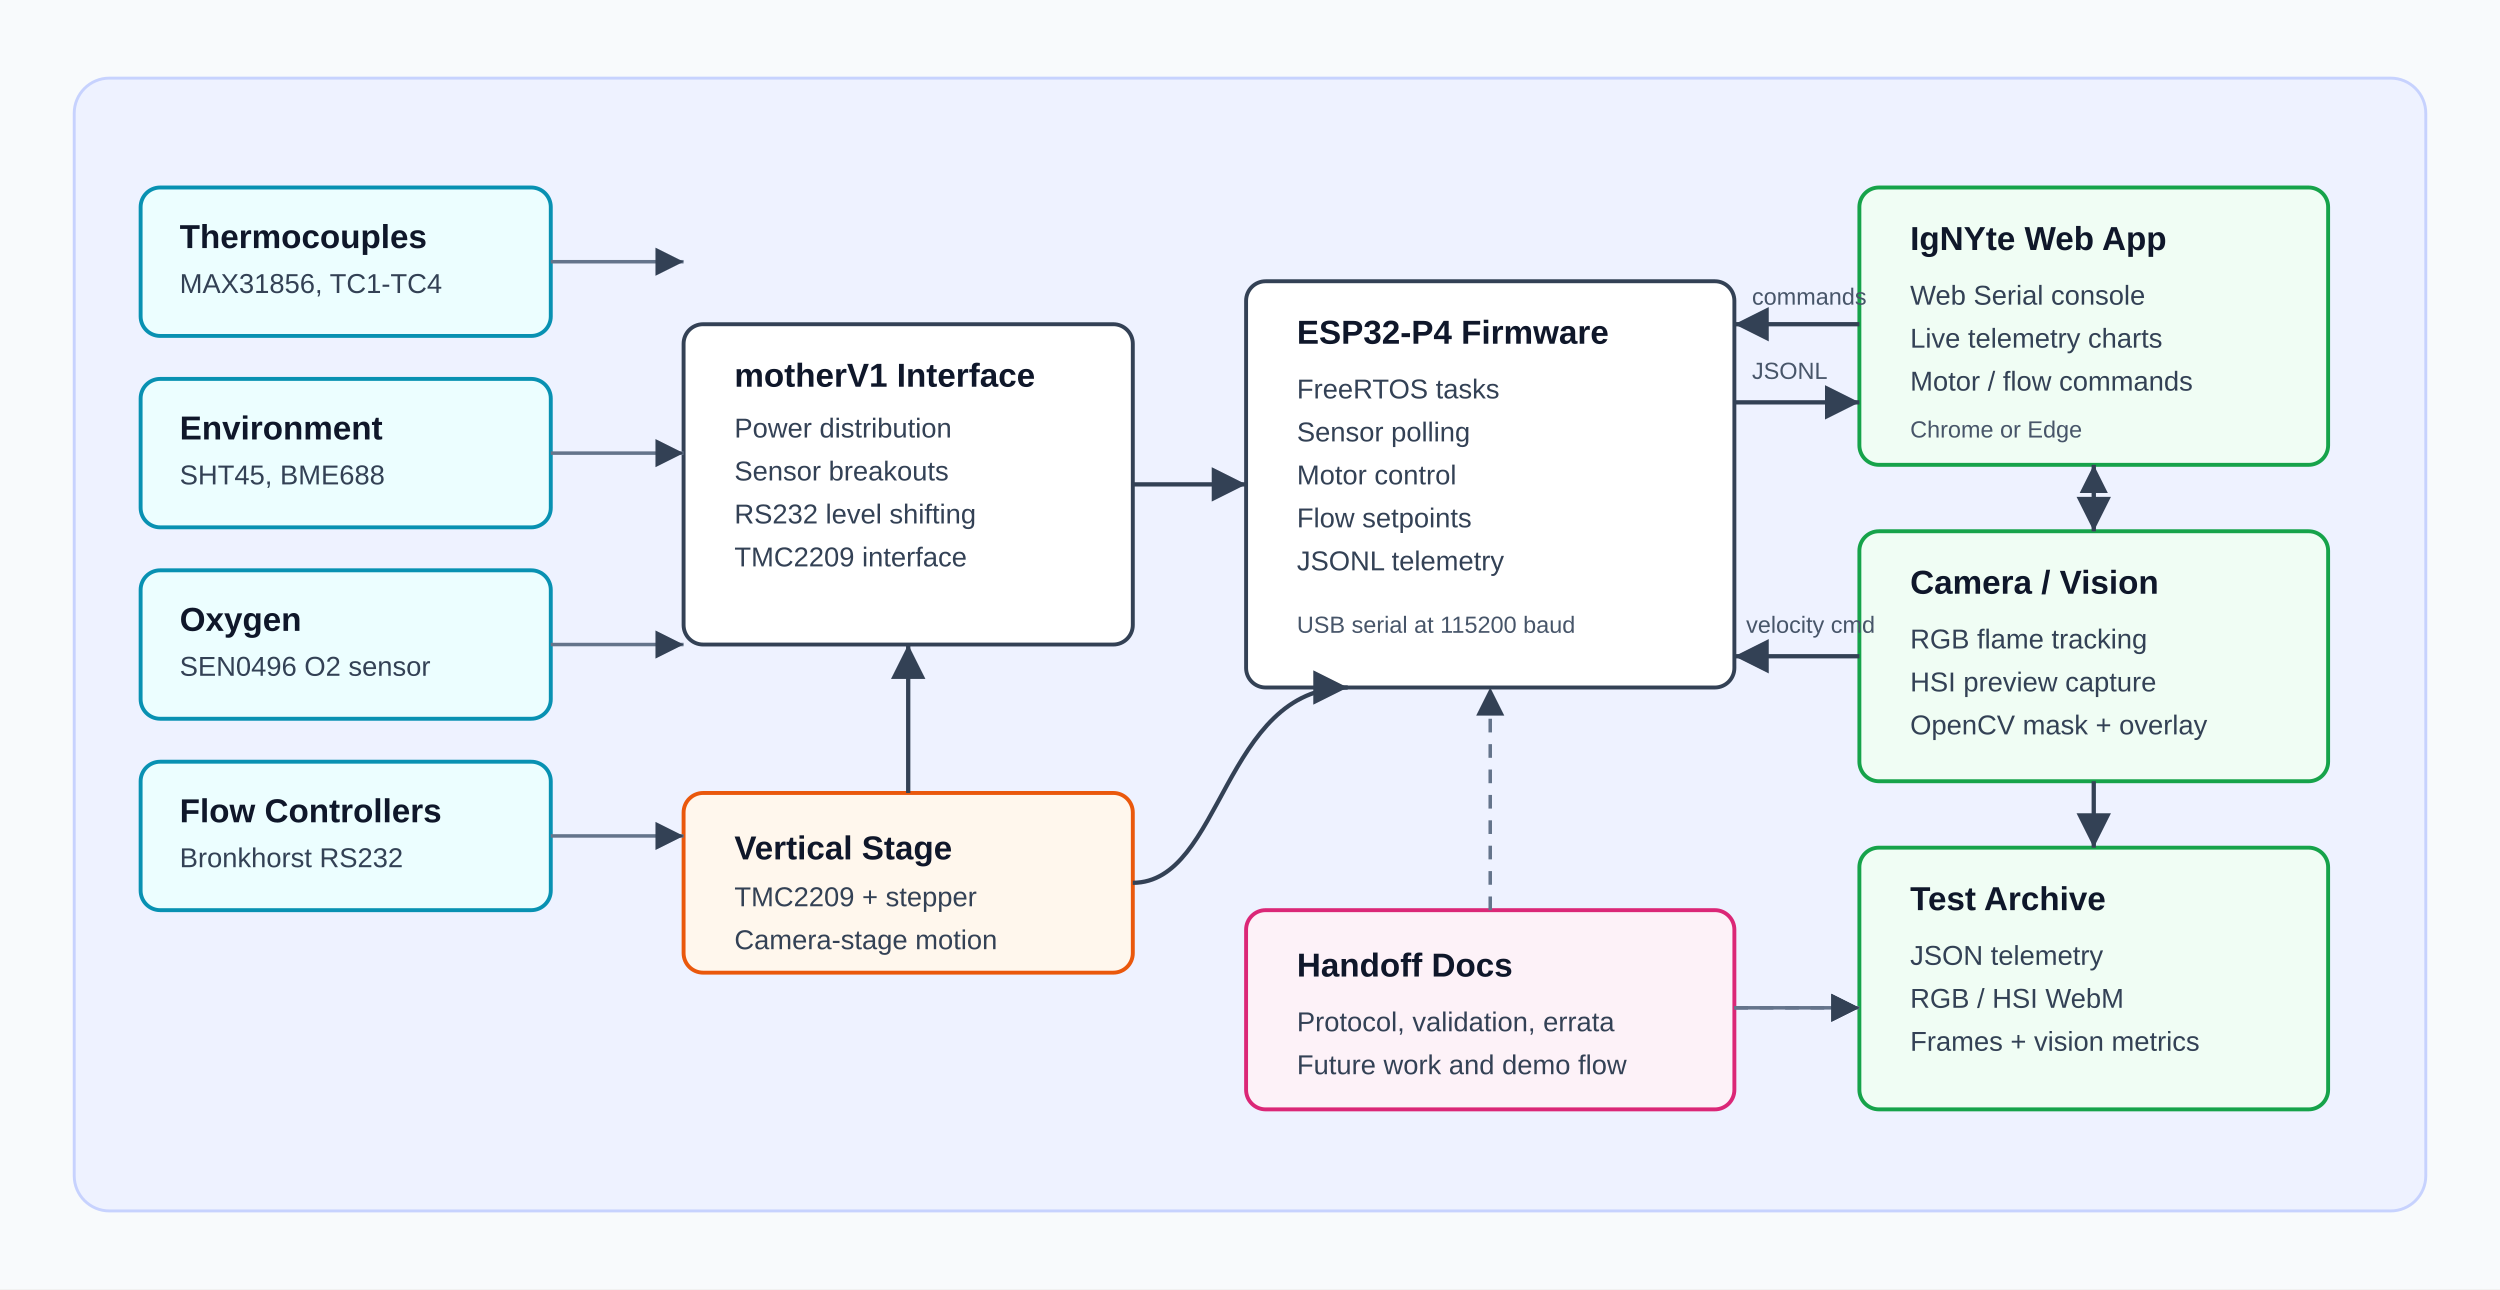
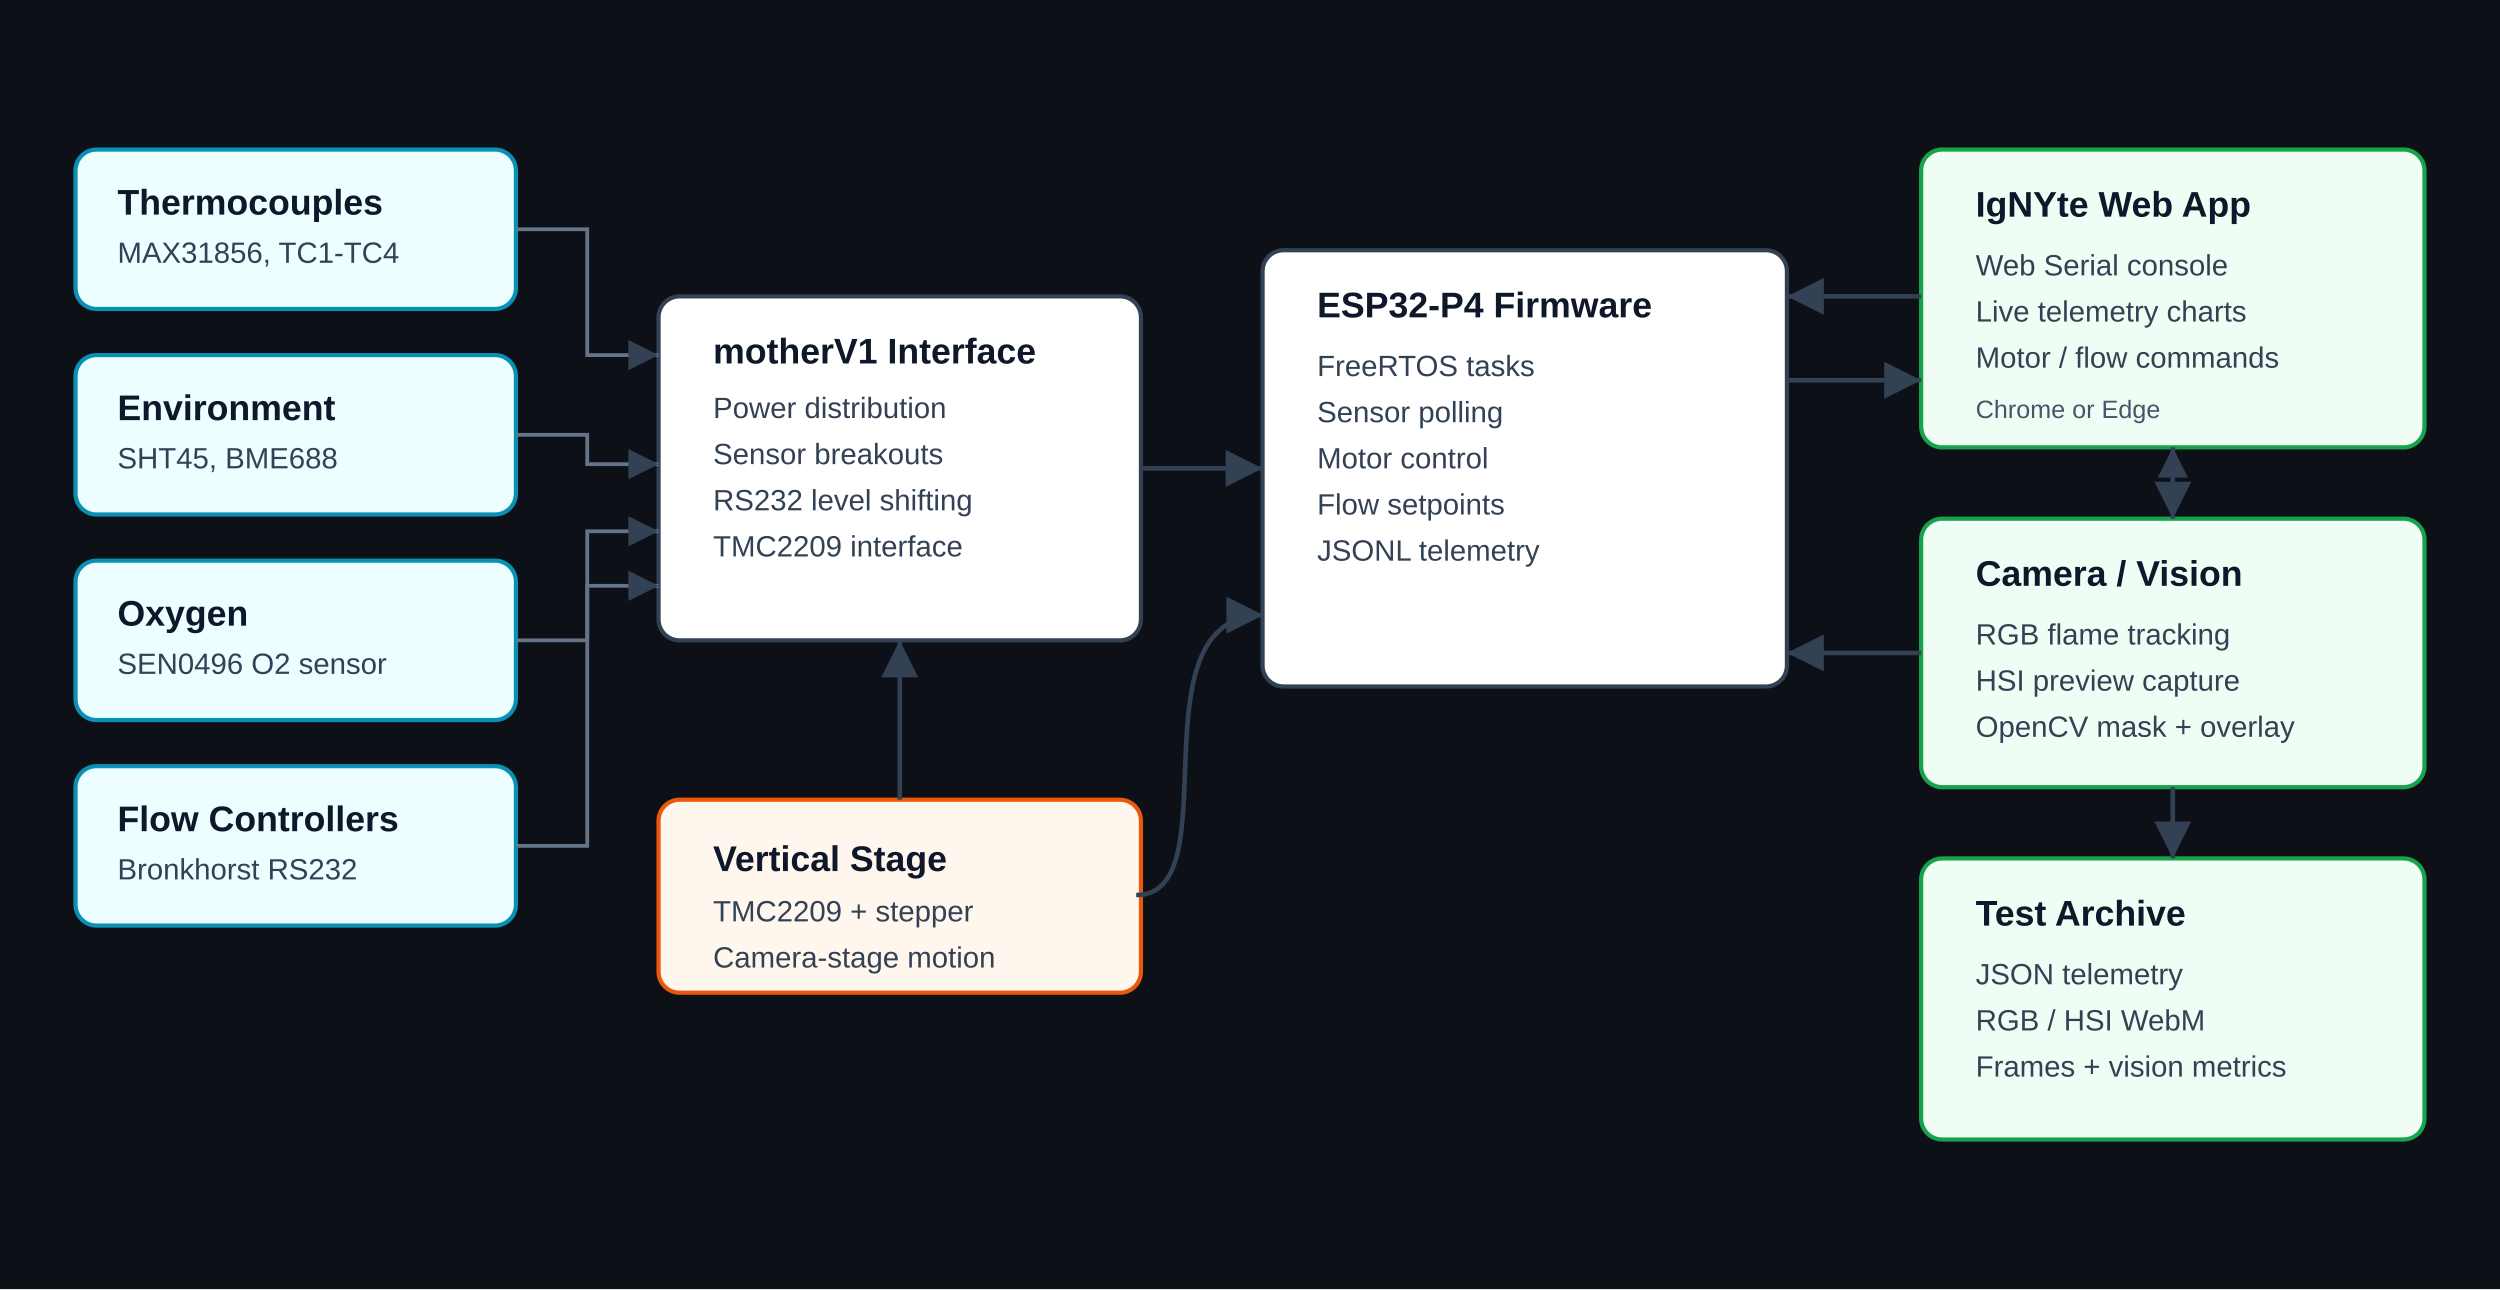
- <svg xmlns="http://www.w3.org/2000/svg" width="1280" height="660" viewBox="0 0 1280 660" role="img" aria-labelledby="title desc">
-   <defs>
+ <svg xmlns="http://www.w3.org/2000/svg" width="1280" height="660" viewBox="0 0 1280 660" role="img" aria-labelledby="title desc" version="1.1" id="svg50">
+   <defs id="defs1">
    <marker id="arrow" markerWidth="12" markerHeight="12" refX="10" refY="6" orient="auto" markerUnits="strokeWidth">
-       <path d="M2,2 L10,6 L2,10 Z" fill="#334155" />
+       <path d="M2,2 L10,6 L2,10 Z" fill="#334155" id="path1" />
    </marker>
-     <style>
+     <style id="style1">
      .bg { fill: #f8fafc; }
      .band { fill: #eef2ff; stroke: #c7d2fe; stroke-width: 1.5; }
      .box { fill: #ffffff; stroke: #334155; stroke-width: 2; rx: 10; }
      .sensor { fill: #ecfeff; stroke: #0891b2; }
      .actuator { fill: #fff7ed; stroke: #ea580c; }
      .host { fill: #f0fdf4; stroke: #16a34a; }
      .doc { fill: #fdf2f8; stroke: #db2777; }
      .label { fill: #0f172a; font: 700 17px Arial, sans-serif; }
      .text { fill: #334155; font: 14px Arial, sans-serif; }
      .small { fill: #475569; font: 12px Arial, sans-serif; }
      .line { stroke: #334155; stroke-width: 2.2; fill: none; marker-end: url(#arrow); }
      .line-soft { stroke: #64748b; stroke-width: 1.8; fill: none; marker-end: url(#arrow); }
      .dash { stroke-dasharray: 7 6; }
    </style>
  </defs>
-   <rect class="bg" x="0" y="0" width="1280" height="660" />
-   <rect class="band" x="38" y="40" width="1204" height="580" rx="18" />
-   <g transform="translate(0 -80)">
-     <rect class="box sensor" x="72" y="176" width="210" height="76" rx="10" />
-     <text class="label" x="92" y="207">Thermocouples</text>
-     <text class="text" x="92" y="230">MAX31856, TC1-TC4</text>
-     <rect class="box sensor" x="72" y="274" width="210" height="76" rx="10" />
-     <text class="label" x="92" y="305">Environment</text>
-     <text class="text" x="92" y="328">SHT45, BME688</text>
-     <rect class="box sensor" x="72" y="372" width="210" height="76" rx="10" />
-     <text class="label" x="92" y="403">Oxygen</text>
-     <text class="text" x="92" y="426">SEN0496 O2 sensor</text>
-     <rect class="box sensor" x="72" y="470" width="210" height="76" rx="10" />
-     <text class="label" x="92" y="501">Flow Controllers</text>
-     <text class="text" x="92" y="524">Bronkhorst RS232</text>
-     <rect class="box" x="350" y="246" width="230" height="164" rx="12" />
-     <text class="label" x="376" y="278">motherV1 Interface</text>
-     <text class="text" x="376" y="304">Power distribution</text>
-     <text class="text" x="376" y="326">Sensor breakouts</text>
-     <text class="text" x="376" y="348">RS232 level shifting</text>
-     <text class="text" x="376" y="370">TMC2209 interface</text>
-     <rect class="box" x="638" y="224" width="250" height="208" rx="12" />
-     <text class="label" x="664" y="256">ESP32-P4 Firmware</text>
-     <text class="text" x="664" y="284">FreeRTOS tasks</text>
-     <text class="text" x="664" y="306">Sensor polling</text>
-     <text class="text" x="664" y="328">Motor control</text>
-     <text class="text" x="664" y="350">Flow setpoints</text>
-     <text class="text" x="664" y="372">JSONL telemetry</text>
-     <text class="small" x="664" y="404">USB serial at 115200 baud</text>
-     <rect class="box actuator" x="350" y="486" width="230" height="92" rx="10" />
-     <text class="label" x="376" y="520">Vertical Stage</text>
-     <text class="text" x="376" y="544">TMC2209 + stepper</text>
-     <text class="text" x="376" y="566">Camera-stage motion</text>
-     <rect class="box host" x="952" y="176" width="240" height="142" rx="12" />
-     <text class="label" x="978" y="208">IgNYte Web App</text>
-     <text class="text" x="978" y="236">Web Serial console</text>
-     <text class="text" x="978" y="258">Live telemetry charts</text>
-     <text class="text" x="978" y="280">Motor / flow commands</text>
-     <text class="small" x="978" y="304">Chrome or Edge</text>
-     <rect class="box host" x="952" y="352" width="240" height="128" rx="12" />
-     <text class="label" x="978" y="384">Camera / Vision</text>
-     <text class="text" x="978" y="412">RGB flame tracking</text>
-     <text class="text" x="978" y="434">HSI preview capture</text>
-     <text class="text" x="978" y="456">OpenCV mask + overlay</text>
-     <rect class="box host" x="952" y="514" width="240" height="134" rx="12" />
-     <text class="label" x="978" y="546">Test Archive</text>
-     <text class="text" x="978" y="574">JSON telemetry</text>
-     <text class="text" x="978" y="596">RGB / HSI WebM</text>
-     <text class="text" x="978" y="618">Frames + vision metrics</text>
-     <rect class="box doc" x="638" y="546" width="250" height="102" rx="12" />
-     <text class="label" x="664" y="580">Handoff Docs</text>
-     <text class="text" x="664" y="608">Protocol, validation, errata</text>
-     <text class="text" x="664" y="630">Future work and demo flow</text>
-     <path class="line-soft" d="M282 214 H350" />
-     <path class="line-soft" d="M282 312 H350" />
-     <path class="line-soft" d="M282 410 H350" />
-     <path class="line-soft" d="M282 508 H350" />
-     <path class="line" d="M580 328 H638" />
-     <path class="line" d="M465 486 V410" />
-     <path class="line" d="M580 532 C626 532 626 432 690 432" />
-     <path class="line" d="M888 286 H952" />
-     <text class="small" x="897" y="274">JSONL</text>
-     <path class="line" d="M952 246 H888" />
-     <text class="small" x="897" y="236">commands</text>
-     <path class="line" d="M952 416 H888" />
-     <text class="small" x="894" y="404">velocity cmd</text>
-     <path class="line-soft dash" d="M1072 352 V318" />
-     <path class="line" d="M1072 318 V352" />
-     <path class="line" d="M1072 480 V514" />
-     <path class="line-soft" d="M888 596 H952" />
-     <path class="line-soft dash" d="M763 546 V432" />
-     <path class="line-soft dash" d="M888 596 H952" />
+   <rect class="bg" x="0" y="0" width="1280" height="660" id="rect1" style="fill:#0d1117;fill-opacity:1" />
+   <g transform="matrix(1.07382,0,0,1.07382,-38.65405,-112.4137)" id="g50">
+     <rect class="box sensor" x="72" y="176" width="210" height="76" rx="10" id="rect3" />
+     <text class="label" x="92" y="207" id="text3" style="font-style:normal;font-variant:normal;font-weight:700;font-stretch:normal;font-size:17px;line-height:normal;font-family:Arial, sans-serif">Thermocouples</text>
+     <text class="text" x="92" y="230" id="text4" style="font-style:normal;font-variant:normal;font-weight:normal;font-stretch:normal;font-size:14px;line-height:normal;font-family:Arial, sans-serif">MAX31856, TC1-TC4</text>
+     <rect class="box sensor" x="72" y="274" width="210" height="76" rx="10" id="rect4" />
+     <text class="label" x="92" y="305" id="text5" style="font-style:normal;font-variant:normal;font-weight:700;font-stretch:normal;font-size:17px;line-height:normal;font-family:Arial, sans-serif">Environment</text>
+     <text class="text" x="92" y="328" id="text6" style="font-style:normal;font-variant:normal;font-weight:normal;font-stretch:normal;font-size:14px;line-height:normal;font-family:Arial, sans-serif">SHT45, BME688</text>
+     <rect class="box sensor" x="72" y="372" width="210" height="76" rx="10" id="rect6" />
+     <text class="label" x="92" y="403" id="text7" style="font-style:normal;font-variant:normal;font-weight:700;font-stretch:normal;font-size:17px;line-height:normal;font-family:Arial, sans-serif">Oxygen</text>
+     <text class="text" x="92" y="426" id="text8" style="font-style:normal;font-variant:normal;font-weight:normal;font-stretch:normal;font-size:14px;line-height:normal;font-family:Arial, sans-serif">SEN0496 O2 sensor</text>
+     <rect class="box sensor" x="72" y="470" width="210" height="76" rx="10" id="rect8" />
+     <text class="label" x="92" y="501" id="text9" style="font-style:normal;font-variant:normal;font-weight:700;font-stretch:normal;font-size:17px;line-height:normal;font-family:Arial, sans-serif">Flow Controllers</text>
+     <text class="text" x="92" y="524" id="text10" style="font-style:normal;font-variant:normal;font-weight:normal;font-stretch:normal;font-size:14px;line-height:normal;font-family:Arial, sans-serif">Bronkhorst RS232</text>
+     <rect class="box" x="350" y="246" width="230" height="164" rx="12" id="rect10" />
+     <text class="label" x="376" y="278" id="text11" style="font-style:normal;font-variant:normal;font-weight:700;font-stretch:normal;font-size:17px;line-height:normal;font-family:Arial, sans-serif">motherV1 Interface</text>
+     <text class="text" x="376" y="304" id="text12" style="font-style:normal;font-variant:normal;font-weight:normal;font-stretch:normal;font-size:14px;line-height:normal;font-family:Arial, sans-serif">Power distribution</text>
+     <text class="text" x="376" y="326" id="text13" style="font-style:normal;font-variant:normal;font-weight:normal;font-stretch:normal;font-size:14px;line-height:normal;font-family:Arial, sans-serif">Sensor breakouts</text>
+     <text class="text" x="376" y="348" id="text14" style="font-style:normal;font-variant:normal;font-weight:normal;font-stretch:normal;font-size:14px;line-height:normal;font-family:Arial, sans-serif">RS232 level shifting</text>
+     <text class="text" x="376" y="370" id="text15" style="font-style:normal;font-variant:normal;font-weight:normal;font-stretch:normal;font-size:14px;line-height:normal;font-family:Arial, sans-serif">TMC2209 interface</text>
+     <rect class="box" x="638" y="224" width="250" height="208" rx="12" id="rect15" />
+     <text class="label" x="664" y="256" id="text16" style="font-style:normal;font-variant:normal;font-weight:700;font-stretch:normal;font-size:17px;line-height:normal;font-family:Arial, sans-serif">ESP32-P4 Firmware</text>
+     <text class="text" x="664" y="284" id="text17" style="font-style:normal;font-variant:normal;font-weight:normal;font-stretch:normal;font-size:14px;line-height:normal;font-family:Arial, sans-serif">FreeRTOS tasks</text>
+     <text class="text" x="664" y="306" id="text18" style="font-style:normal;font-variant:normal;font-weight:normal;font-stretch:normal;font-size:14px;line-height:normal;font-family:Arial, sans-serif">Sensor polling</text>
+     <text class="text" x="664" y="328" id="text19" style="font-style:normal;font-variant:normal;font-weight:normal;font-stretch:normal;font-size:14px;line-height:normal;font-family:Arial, sans-serif">Motor control</text>
+     <text class="text" x="664" y="350" id="text20" style="font-style:normal;font-variant:normal;font-weight:normal;font-stretch:normal;font-size:14px;line-height:normal;font-family:Arial, sans-serif">Flow setpoints</text>
+     <text class="text" x="664" y="372" id="text21" style="font-style:normal;font-variant:normal;font-weight:normal;font-stretch:normal;font-size:14px;line-height:normal;font-family:Arial, sans-serif">JSONL telemetry</text>
+     <rect class="box actuator" x="350" y="486" width="230" height="92" rx="10" id="rect21" />
+     <text class="label" x="376" y="520" id="text22" style="font-style:normal;font-variant:normal;font-weight:700;font-stretch:normal;font-size:17px;line-height:normal;font-family:Arial, sans-serif">Vertical Stage</text>
+     <text class="text" x="376" y="544" id="text23" style="font-style:normal;font-variant:normal;font-weight:normal;font-stretch:normal;font-size:14px;line-height:normal;font-family:Arial, sans-serif">TMC2209 + stepper</text>
+     <text class="text" x="376" y="566" id="text24" style="font-style:normal;font-variant:normal;font-weight:normal;font-stretch:normal;font-size:14px;line-height:normal;font-family:Arial, sans-serif">Camera-stage motion</text>
+     <rect class="box host" x="952" y="176" width="240" height="142" rx="12" id="rect24" />
+     <text class="label" x="978" y="208" id="text25" style="font-style:normal;font-variant:normal;font-weight:700;font-stretch:normal;font-size:17px;line-height:normal;font-family:Arial, sans-serif">IgNYte Web App</text>
+     <text class="text" x="978" y="236" id="text26" style="font-style:normal;font-variant:normal;font-weight:normal;font-stretch:normal;font-size:14px;line-height:normal;font-family:Arial, sans-serif">Web Serial console</text>
+     <text class="text" x="978" y="258" id="text27" style="font-style:normal;font-variant:normal;font-weight:normal;font-stretch:normal;font-size:14px;line-height:normal;font-family:Arial, sans-serif">Live telemetry charts</text>
+     <text class="text" x="978" y="280" id="text28" style="font-style:normal;font-variant:normal;font-weight:normal;font-stretch:normal;font-size:14px;line-height:normal;font-family:Arial, sans-serif">Motor / flow commands</text>
+     <text class="small" x="978" y="304" id="text29" style="font-style:normal;font-variant:normal;font-weight:normal;font-stretch:normal;font-size:12px;line-height:normal;font-family:Arial, sans-serif">Chrome or Edge</text>
+     <rect class="box host" x="952" y="352" width="240" height="128" rx="12" id="rect29" />
+     <text class="label" x="978" y="384" id="text30" style="font-style:normal;font-variant:normal;font-weight:700;font-stretch:normal;font-size:17px;line-height:normal;font-family:Arial, sans-serif">Camera / Vision</text>
+     <text class="text" x="978" y="412" id="text31" style="font-style:normal;font-variant:normal;font-weight:normal;font-stretch:normal;font-size:14px;line-height:normal;font-family:Arial, sans-serif">RGB flame tracking</text>
+     <text class="text" x="978" y="434" id="text32" style="font-style:normal;font-variant:normal;font-weight:normal;font-stretch:normal;font-size:14px;line-height:normal;font-family:Arial, sans-serif">HSI preview capture</text>
+     <text class="text" x="978" y="456" id="text33" style="font-style:normal;font-variant:normal;font-weight:normal;font-stretch:normal;font-size:14px;line-height:normal;font-family:Arial, sans-serif">OpenCV mask + overlay</text>
+     <rect class="box host" x="952" y="514" width="240" height="134" rx="12" id="rect33" />
+     <text class="label" x="978" y="546" id="text34" style="font-style:normal;font-variant:normal;font-weight:700;font-stretch:normal;font-size:17px;line-height:normal;font-family:Arial, sans-serif">Test Archive</text>
+     <text class="text" x="978" y="574" id="text35" style="font-style:normal;font-variant:normal;font-weight:normal;font-stretch:normal;font-size:14px;line-height:normal;font-family:Arial, sans-serif">JSON telemetry</text>
+     <text class="text" x="978" y="596" id="text36" style="font-style:normal;font-variant:normal;font-weight:normal;font-stretch:normal;font-size:14px;line-height:normal;font-family:Arial, sans-serif">RGB / HSI WebM</text>
+     <text class="text" x="978" y="618" id="text37" style="font-style:normal;font-variant:normal;font-weight:normal;font-stretch:normal;font-size:14px;line-height:normal;font-family:Arial, sans-serif">Frames + vision metrics</text>
+     <path class="line-soft" d="m 282,214 h 34 v 60 h 34" id="path37" />
+     <path class="line-soft" d="m 282,312 h 34 v 14 h 34" id="path38" />
+     <path class="line-soft" d="m 282,410 h 34 v -52 h 34" id="path39" />
+     <path class="line-soft" d="m 282,508 h 34 V 384 h 34" id="path40" />
+     <path class="line" d="m 580,328 h 58" id="path41" />
+     <path class="line" d="M 465,486 V 410" id="path42" />
+     <path class="line" d="m 577.747,531.437 c 46,0 -3.377,-133.449 60.623,-133.449" id="path43" />
+     <path class="line" d="m 888,286 h 64" id="path44" />
+     <path class="line" d="M 952,246 H 888" id="path45" />
+     <path class="line" d="M 952,416 H 888" id="path46" />
+     <path class="line-soft dash" d="M 1072,352 V 318" id="path47" />
+     <path class="line" d="m 1072,318 v 34" id="path48" />
+     <path class="line" d="m 1072,480 v 34" id="path49" />
  </g>
</svg>
